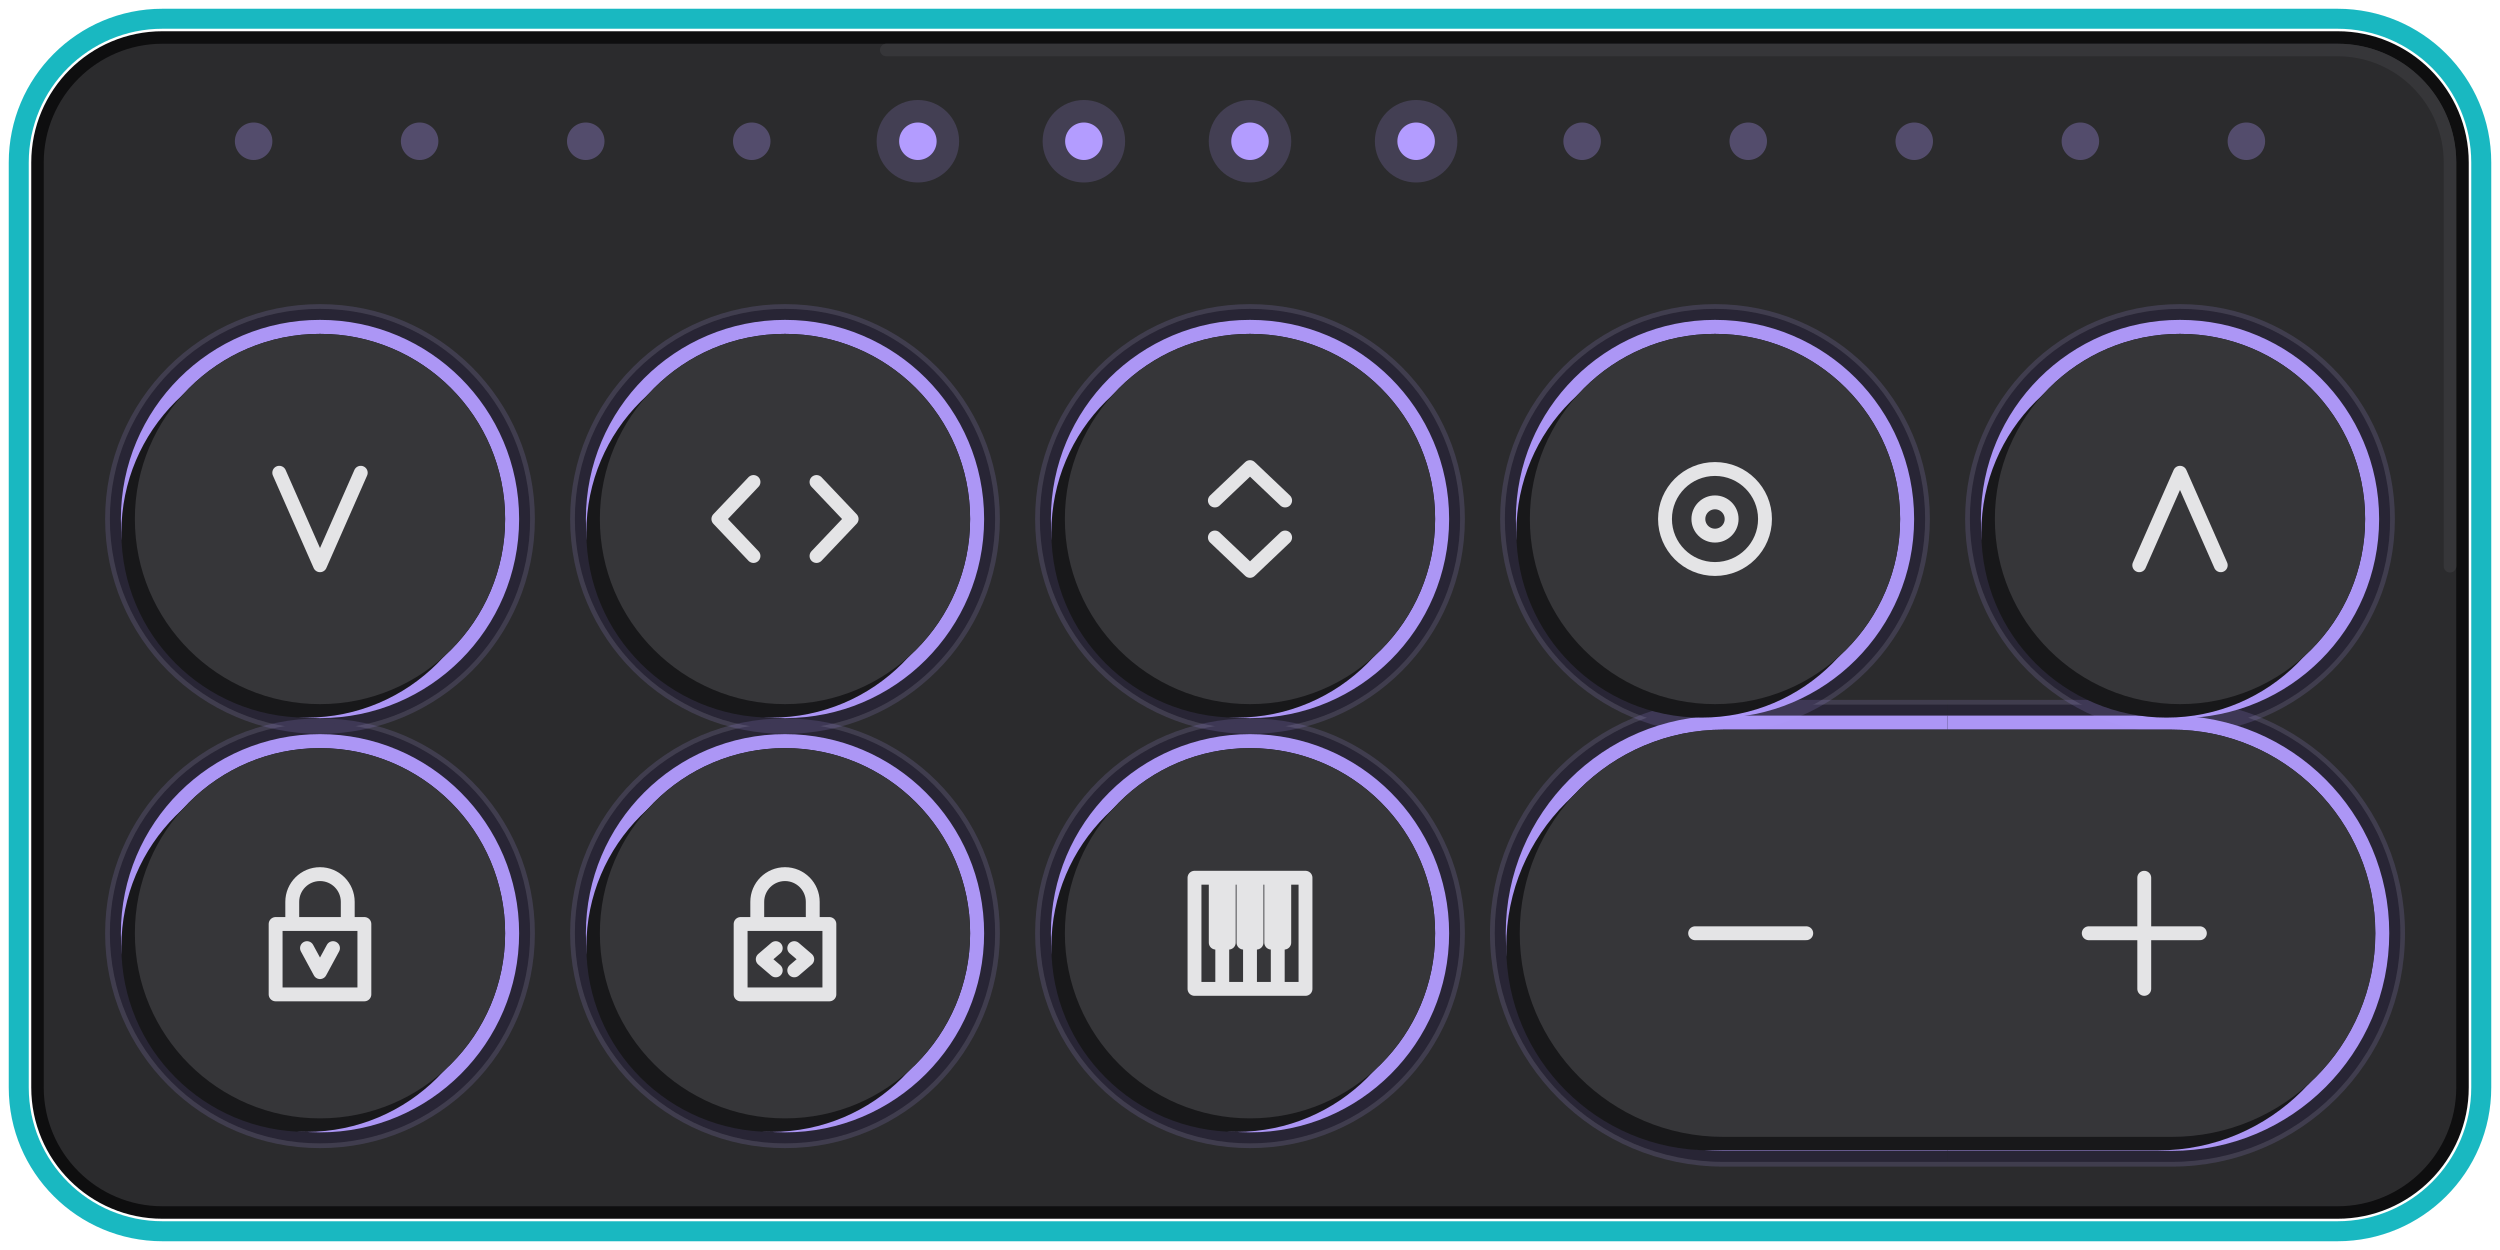
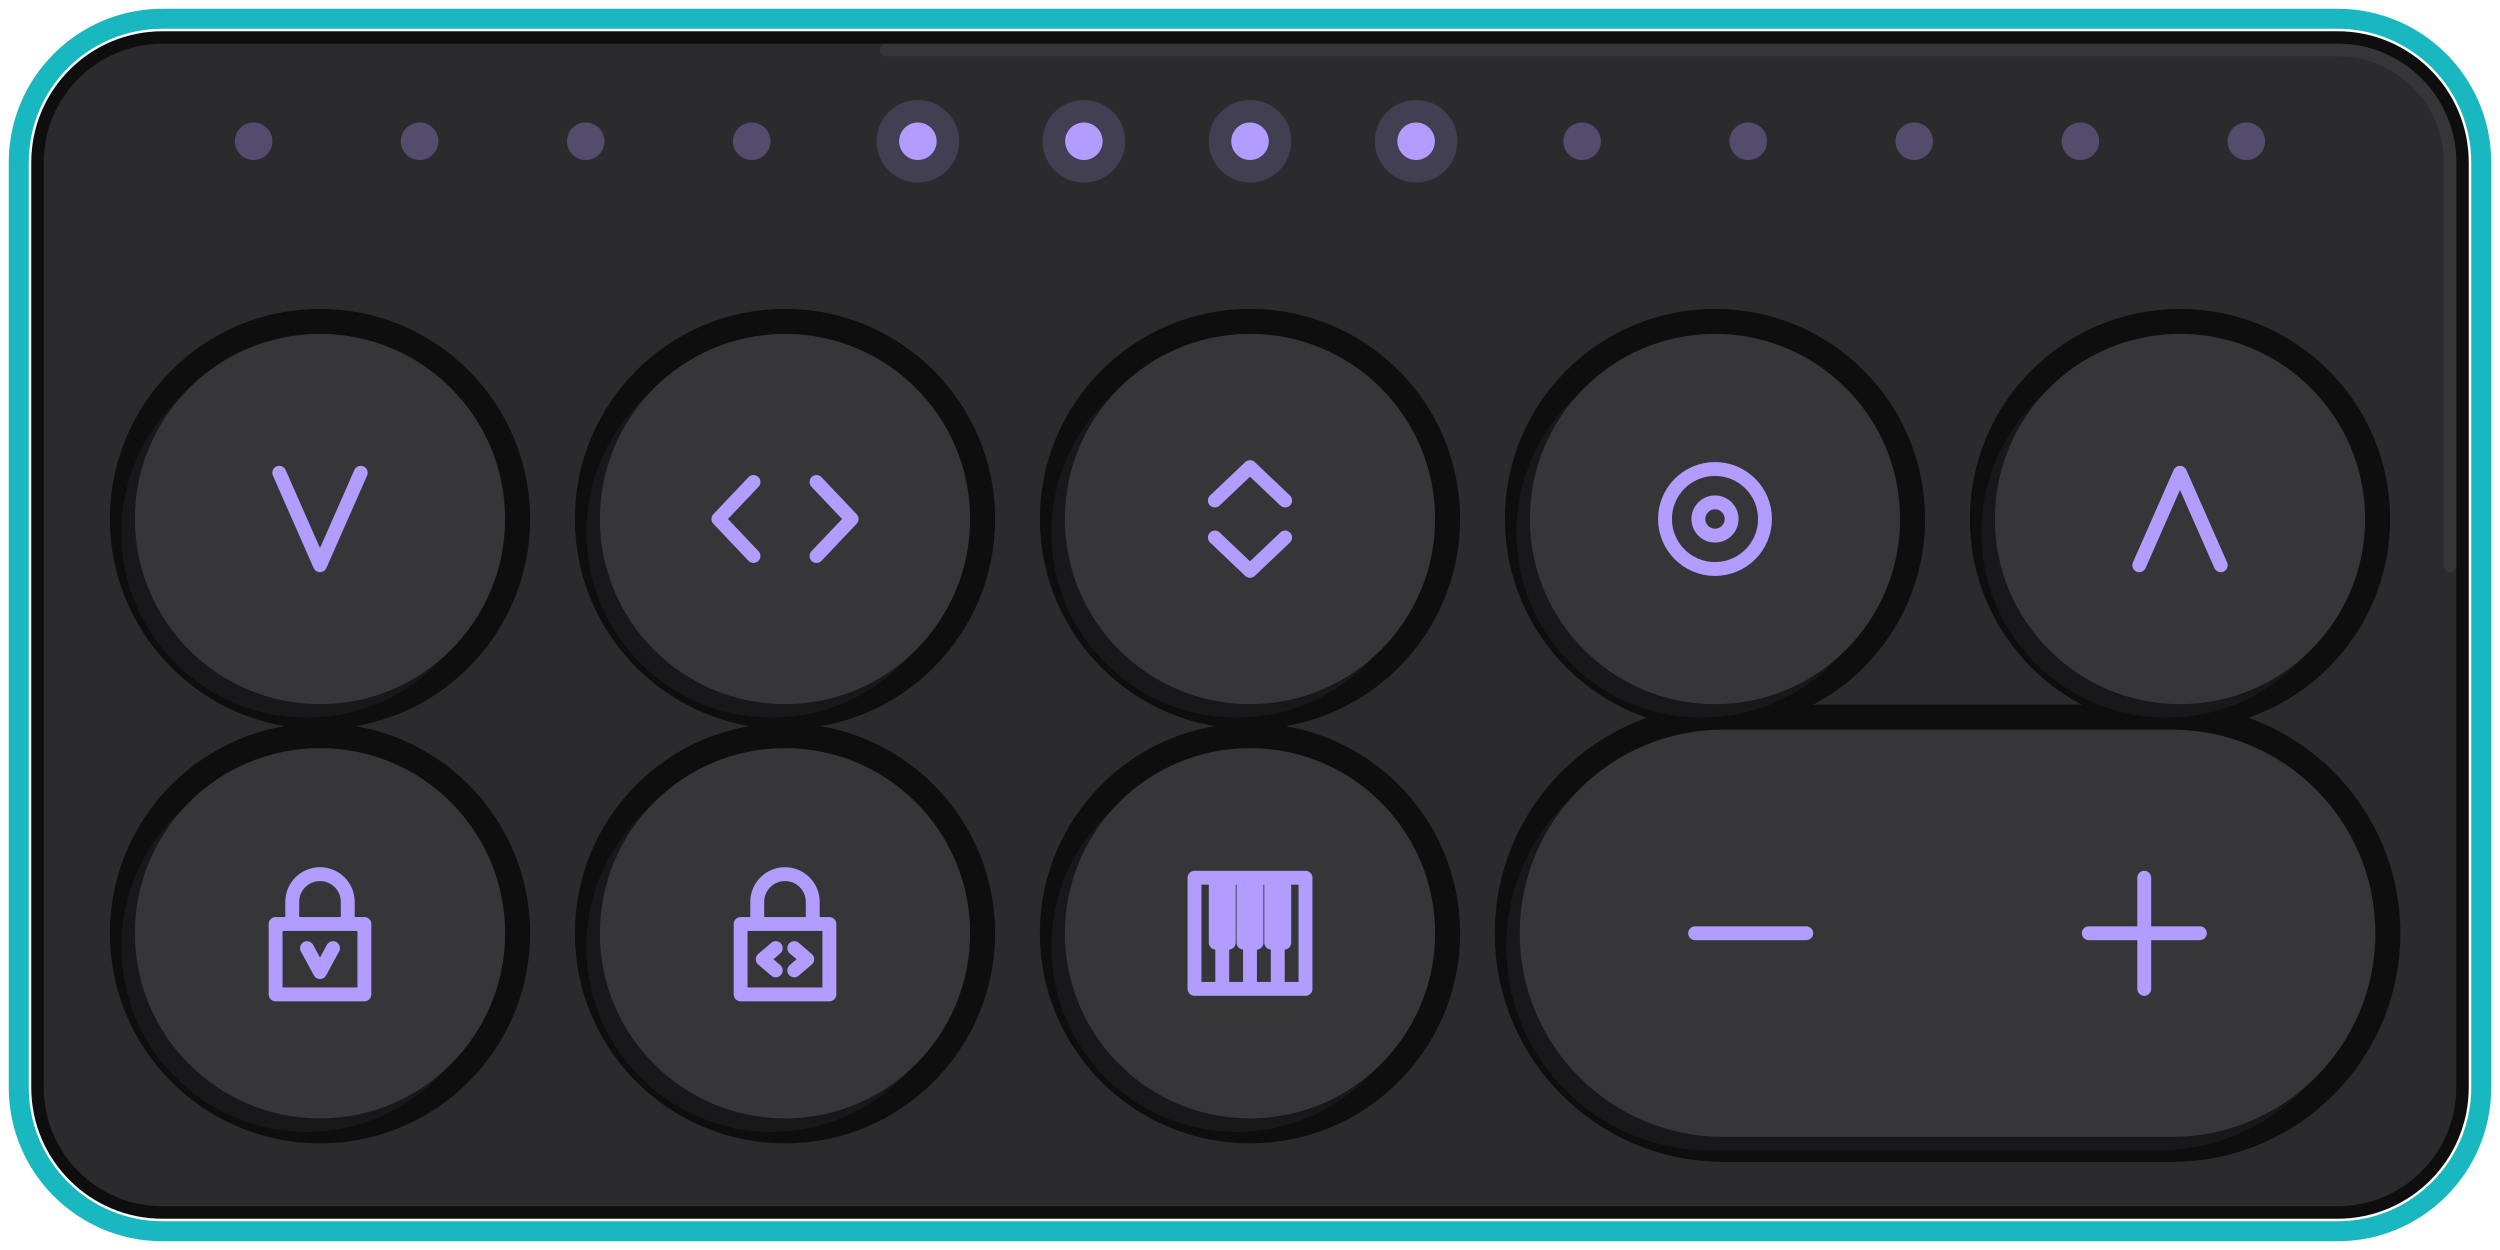
<svg xmlns="http://www.w3.org/2000/svg" viewBox="0 0 200 100" width="200" height="100" data-grab-family="control" data-grab-variant="touch" data-grab-footprint="2x1" data-grab-active-area="7 7 186 86">
  <g id="chassis">
    <rect x="3" y="3" width="194" height="94" rx="10" fill="#2b2b2d" stroke="#0e0e0f" stroke-width="1" />
    <path d="M70.9 4H187A9 9 0 0 1 196 13V45.3" fill="none" stroke="#363639" stroke-width="1" stroke-linecap="round" />
    <circle cx="25.6" cy="41.52" r="16.81" fill="#0e0e0f" />
    <circle cx="62.8" cy="41.52" r="16.81" fill="#0e0e0f" />
    <circle cx="100" cy="41.52" r="16.81" fill="#0e0e0f" />
    <circle cx="137.2" cy="41.52" r="16.81" fill="#0e0e0f" />
    <circle cx="174.4" cy="41.52" r="16.81" fill="#0e0e0f" />
    <circle cx="25.6" cy="74.66" r="16.81" fill="#0e0e0f" />
    <circle cx="62.8" cy="74.66" r="16.81" fill="#0e0e0f" />
    <circle cx="100" cy="74.66" r="16.81" fill="#0e0e0f" />
    <rect x="119.58" y="56.37" width="72.45" height="36.58" rx="18.29" fill="#0e0e0f" />
  </g>
  <g id="led-strip">
    <g id="led-0" opacity="0.3">
      <circle cx="20.29" cy="11.3" r="3.3" fill="#B39CFF" fill-opacity="0" />
      <circle cx="20.29" cy="11.3" r="1.5" fill="#B39CFF" />
    </g>
    <g id="led-1" opacity="0.3">
      <circle cx="33.57" cy="11.3" r="3.3" fill="#B39CFF" fill-opacity="0" />
      <circle cx="33.57" cy="11.3" r="1.5" fill="#B39CFF" />
    </g>
    <g id="led-2" opacity="0.3">
      <circle cx="46.86" cy="11.3" r="3.3" fill="#B39CFF" fill-opacity="0" />
      <circle cx="46.86" cy="11.3" r="1.5" fill="#B39CFF" />
    </g>
    <g id="led-3" opacity="0.3">
      <circle cx="60.14" cy="11.3" r="3.3" fill="#B39CFF" fill-opacity="0" />
      <circle cx="60.14" cy="11.3" r="1.5" fill="#B39CFF" />
    </g>
    <g id="led-4" opacity="1">
      <circle cx="73.43" cy="11.3" r="3.3" fill="#B39CFF" fill-opacity="0.18" />
      <circle cx="73.43" cy="11.3" r="1.5" fill="#B39CFF" />
    </g>
    <g id="led-5" opacity="1">
      <circle cx="86.71" cy="11.3" r="3.3" fill="#B39CFF" fill-opacity="0.18" />
      <circle cx="86.71" cy="11.3" r="1.5" fill="#B39CFF" />
    </g>
    <g id="led-6" opacity="1">
      <circle cx="100" cy="11.3" r="3.3" fill="#B39CFF" fill-opacity="0.18" />
      <circle cx="100" cy="11.3" r="1.5" fill="#B39CFF" />
    </g>
    <g id="led-7" opacity="1">
      <circle cx="113.29" cy="11.3" r="3.3" fill="#B39CFF" fill-opacity="0.18" />
      <circle cx="113.29" cy="11.3" r="1.5" fill="#B39CFF" />
    </g>
    <g id="led-8" opacity="0.3">
      <circle cx="126.57" cy="11.3" r="3.3" fill="#B39CFF" fill-opacity="0" />
      <circle cx="126.57" cy="11.3" r="1.5" fill="#B39CFF" />
    </g>
    <g id="led-9" opacity="0.3">
      <circle cx="139.86" cy="11.3" r="3.3" fill="#B39CFF" fill-opacity="0" />
      <circle cx="139.86" cy="11.3" r="1.5" fill="#B39CFF" />
    </g>
    <g id="led-10" opacity="0.3">
      <circle cx="153.14" cy="11.3" r="3.3" fill="#B39CFF" fill-opacity="0" />
      <circle cx="153.14" cy="11.3" r="1.5" fill="#B39CFF" />
    </g>
    <g id="led-11" opacity="0.3">
      <circle cx="166.43" cy="11.3" r="3.3" fill="#B39CFF" fill-opacity="0" />
      <circle cx="166.43" cy="11.3" r="1.5" fill="#B39CFF" />
    </g>
    <g id="led-12" opacity="0.3">
      <circle cx="179.71" cy="11.3" r="3.3" fill="#B39CFF" fill-opacity="0" />
      <circle cx="179.71" cy="11.3" r="1.5" fill="#B39CFF" />
    </g>
  </g>
-   <g id="button-leds">
-     <g id="btnled-0">
-       <path d="M8.41 41.52a17.19 17.19 0 1 0 34.38 0a17.19 17.19 0 1 0 -34.38 0ZM10.79 41.52a14.81 14.81 0 1 0 29.62 0a14.81 14.81 0 1 0 -29.62 0Z" fill="#B39CFF" fill-opacity="0.16" fill-rule="evenodd" />
-       <path d="M9.67 41.52a15.93 15.93 0 1 0 31.86 0a15.93 15.93 0 1 0 -31.86 0ZM10.79 41.52a14.81 14.81 0 1 0 29.62 0a14.81 14.81 0 1 0 -29.62 0Z" fill="#B39CFF" fill-opacity="0.95" fill-rule="evenodd" />
-     </g>
-     <g id="btnled-1">
-       <path d="M45.61 41.52a17.19 17.19 0 1 0 34.38 0a17.19 17.19 0 1 0 -34.38 0ZM47.99 41.52a14.81 14.81 0 1 0 29.62 0a14.81 14.81 0 1 0 -29.62 0Z" fill="#B39CFF" fill-opacity="0.16" fill-rule="evenodd" />
-       <path d="M46.87 41.52a15.93 15.93 0 1 0 31.86 0a15.93 15.93 0 1 0 -31.86 0ZM47.99 41.52a14.81 14.81 0 1 0 29.62 0a14.81 14.81 0 1 0 -29.62 0Z" fill="#B39CFF" fill-opacity="0.95" fill-rule="evenodd" />
-     </g>
-     <g id="btnled-2">
-       <path d="M82.81 41.52a17.19 17.19 0 1 0 34.38 0a17.19 17.19 0 1 0 -34.38 0ZM85.19 41.52a14.81 14.81 0 1 0 29.62 0a14.81 14.81 0 1 0 -29.62 0Z" fill="#B39CFF" fill-opacity="0.16" fill-rule="evenodd" />
-       <path d="M84.07 41.52a15.93 15.93 0 1 0 31.86 0a15.93 15.93 0 1 0 -31.86 0ZM85.19 41.52a14.81 14.81 0 1 0 29.62 0a14.81 14.81 0 1 0 -29.62 0Z" fill="#B39CFF" fill-opacity="0.95" fill-rule="evenodd" />
-     </g>
-     <g id="btnled-3">
-       <path d="M120.01 41.52a17.19 17.19 0 1 0 34.38 0a17.19 17.19 0 1 0 -34.38 0ZM122.39 41.52a14.81 14.81 0 1 0 29.62 0a14.81 14.81 0 1 0 -29.62 0Z" fill="#B39CFF" fill-opacity="0.16" fill-rule="evenodd" />
-       <path d="M121.27 41.52a15.93 15.93 0 1 0 31.86 0a15.93 15.93 0 1 0 -31.86 0ZM122.39 41.52a14.81 14.81 0 1 0 29.62 0a14.81 14.81 0 1 0 -29.62 0Z" fill="#B39CFF" fill-opacity="0.95" fill-rule="evenodd" />
-     </g>
-     <g id="btnled-4">
-       <path d="M157.21 41.52a17.19 17.19 0 1 0 34.38 0a17.19 17.19 0 1 0 -34.38 0ZM159.59 41.52a14.81 14.81 0 1 0 29.62 0a14.81 14.81 0 1 0 -29.62 0Z" fill="#B39CFF" fill-opacity="0.16" fill-rule="evenodd" />
-       <path d="M158.47 41.52a15.93 15.93 0 1 0 31.86 0a15.93 15.93 0 1 0 -31.86 0ZM159.59 41.52a14.81 14.81 0 1 0 29.62 0a14.81 14.81 0 1 0 -29.62 0Z" fill="#B39CFF" fill-opacity="0.95" fill-rule="evenodd" />
-     </g>
-     <g id="btnled-5">
-       <path d="M8.41 74.66a17.19 17.19 0 1 0 34.38 0a17.19 17.19 0 1 0 -34.38 0ZM10.79 74.66a14.81 14.81 0 1 0 29.62 0a14.81 14.81 0 1 0 -29.62 0Z" fill="#B39CFF" fill-opacity="0.16" fill-rule="evenodd" />
-       <path d="M9.67 74.66a15.93 15.93 0 1 0 31.86 0a15.93 15.93 0 1 0 -31.86 0ZM10.79 74.66a14.81 14.81 0 1 0 29.62 0a14.81 14.81 0 1 0 -29.62 0Z" fill="#B39CFF" fill-opacity="0.95" fill-rule="evenodd" />
-     </g>
-     <g id="btnled-6">
-       <path d="M45.61 74.66a17.19 17.19 0 1 0 34.38 0a17.19 17.19 0 1 0 -34.38 0ZM47.99 74.66a14.81 14.81 0 1 0 29.62 0a14.81 14.81 0 1 0 -29.62 0Z" fill="#B39CFF" fill-opacity="0.16" fill-rule="evenodd" />
-       <path d="M46.87 74.66a15.93 15.93 0 1 0 31.86 0a15.93 15.93 0 1 0 -31.86 0ZM47.99 74.66a14.81 14.81 0 1 0 29.62 0a14.81 14.81 0 1 0 -29.62 0Z" fill="#B39CFF" fill-opacity="0.95" fill-rule="evenodd" />
-     </g>
-     <g id="btnled-7">
-       <path d="M82.81 74.66a17.19 17.19 0 1 0 34.38 0a17.19 17.19 0 1 0 -34.38 0ZM85.19 74.66a14.81 14.81 0 1 0 29.62 0a14.81 14.81 0 1 0 -29.62 0Z" fill="#B39CFF" fill-opacity="0.16" fill-rule="evenodd" />
-       <path d="M84.07 74.66a15.93 15.93 0 1 0 31.86 0a15.93 15.93 0 1 0 -31.86 0ZM85.19 74.66a14.81 14.81 0 1 0 29.62 0a14.81 14.81 0 1 0 -29.62 0Z" fill="#B39CFF" fill-opacity="0.95" fill-rule="evenodd" />
-     </g>
-     <g id="btnled-8">
-       <path d="M155.8 55.99L137.87 55.99A18.67 18.67 0 0 0 137.87 93.33L155.8 93.33ZM155.8 58.37L137.87 58.37A16.29 16.29 0 0 0 137.87 90.95L155.8 90.95Z" fill="#B39CFF" fill-opacity="0.16" fill-rule="evenodd" />
-       <path d="M155.8 57.25L137.87 57.25A17.41 17.41 0 0 0 137.87 92.07L155.8 92.07ZM155.8 58.37L137.87 58.37A16.29 16.29 0 0 0 137.87 90.95L155.8 90.95Z" fill="#B39CFF" fill-opacity="0.95" fill-rule="evenodd" />
-     </g>
-     <g id="btnled-9">
-       <path d="M155.8 55.99L173.73 55.99A18.67 18.67 0 0 1 173.73 93.33L155.8 93.33ZM155.8 58.37L173.73 58.37A16.29 16.29 0 0 1 173.73 90.95L155.8 90.95Z" fill="#B39CFF" fill-opacity="0.16" fill-rule="evenodd" />
-       <path d="M155.8 57.25L173.73 57.25A17.41 17.41 0 0 1 173.73 92.07L155.8 92.07ZM155.8 58.37L173.73 58.37A16.29 16.29 0 0 1 173.73 90.95L155.8 90.95Z" fill="#B39CFF" fill-opacity="0.95" fill-rule="evenodd" />
-     </g>
-   </g>
  <g id="buttons">
    <circle cx="24.52" cy="42.6" r="14.81" fill="#18181a" />
    <circle id="btn-0" cx="25.6" cy="41.52" r="14.81" fill="#363639" />
    <circle cx="61.72" cy="42.6" r="14.81" fill="#18181a" />
    <circle id="btn-1" cx="62.8" cy="41.52" r="14.81" fill="#363639" />
    <circle cx="98.92" cy="42.6" r="14.81" fill="#18181a" />
    <circle id="btn-2" cx="100" cy="41.52" r="14.81" fill="#363639" />
    <circle cx="136.12" cy="42.6" r="14.81" fill="#18181a" />
    <circle id="btn-3" cx="137.2" cy="41.52" r="14.81" fill="#363639" />
    <circle cx="173.32" cy="42.6" r="14.81" fill="#18181a" />
    <circle id="btn-4" cx="174.4" cy="41.52" r="14.81" fill="#363639" />
    <circle cx="24.52" cy="75.74" r="14.81" fill="#18181a" />
    <circle id="btn-5" cx="25.6" cy="74.66" r="14.81" fill="#363639" />
    <circle cx="61.72" cy="75.74" r="14.81" fill="#18181a" />
    <circle id="btn-6" cx="62.8" cy="74.66" r="14.81" fill="#363639" />
    <circle cx="98.92" cy="75.74" r="14.81" fill="#18181a" />
    <circle id="btn-7" cx="100" cy="74.66" r="14.81" fill="#363639" />
    <rect x="120.5" y="59.45" width="68.45" height="32.58" rx="16.29" fill="#18181a" />
    <rect x="121.58" y="58.37" width="68.45" height="32.58" rx="16.29" id="btn-pill" fill="#363639" />
  </g>
  <g id="icons">
    <g id="icon-0">
-       <path d="M22.34 37.82L25.6 45.22L28.86 37.82" fill="none" stroke="#e4e4e6" stroke-width="1.11" stroke-linecap="round" stroke-linejoin="round" />
+       <path d="M22.34 37.82L25.6 45.22L28.86 37.82" fill="none" stroke="#B39CFF" stroke-width="1.11" stroke-linecap="round" stroke-linejoin="round" />
    </g>
    <g id="icon-1">
-       <path d="M60.28 38.56L57.47 41.52L60.28 44.48M65.32 38.56L68.13 41.52L65.32 44.48" fill="none" stroke="#e4e4e6" stroke-width="1.11" stroke-linecap="round" stroke-linejoin="round" />
+       <path d="M60.28 38.56L57.47 41.52L60.28 44.48M65.32 38.56L68.13 41.52L65.32 44.48" fill="none" stroke="#B39CFF" stroke-width="1.11" stroke-linecap="round" stroke-linejoin="round" />
    </g>
    <g id="icon-2">
-       <path d="M97.19 40.04L100 37.37L102.81 40.04M97.19 43L100 45.67L102.81 43" fill="none" stroke="#e4e4e6" stroke-width="1.11" stroke-linecap="round" stroke-linejoin="round" />
+       <path d="M97.19 40.04L100 37.37L102.81 40.04M97.19 43L100 45.67L102.81 43" fill="none" stroke="#B39CFF" stroke-width="1.11" stroke-linecap="round" stroke-linejoin="round" />
    </g>
    <g id="icon-3">
-       <path d="M137.2 37.52A4 4 0 1 1 137.2 45.52A4 4 0 1 1 137.2 37.52ZM137.2 40.19A1.33 1.33 0 1 1 137.2 42.85A1.33 1.33 0 1 1 137.2 40.19Z" fill="none" stroke="#e4e4e6" stroke-width="1.11" stroke-linecap="round" stroke-linejoin="round" />
+       <path d="M137.2 37.52A4 4 0 1 1 137.2 45.52A4 4 0 1 1 137.2 37.52ZM137.2 40.19A1.33 1.33 0 1 1 137.2 42.85A1.33 1.33 0 1 1 137.2 40.19Z" fill="none" stroke="#B39CFF" stroke-width="1.11" stroke-linecap="round" stroke-linejoin="round" />
    </g>
    <g id="icon-4">
-       <path d="M171.14 45.22L174.4 37.82L177.66 45.22" fill="none" stroke="#e4e4e6" stroke-width="1.11" stroke-linecap="round" stroke-linejoin="round" />
+       <path d="M171.14 45.22L174.4 37.82L177.66 45.22" fill="none" stroke="#B39CFF" stroke-width="1.11" stroke-linecap="round" stroke-linejoin="round" />
    </g>
    <g id="icon-5">
-       <path d="M22.05 73.92H29.15V79.55H22.05ZM23.38 73.92V72.15A2.22 2.22 0 0 1 27.82 72.15V73.92M24.56 75.85L25.6 77.77L26.64 75.85" fill="none" stroke="#e4e4e6" stroke-width="1.11" stroke-linecap="round" stroke-linejoin="round" />
+       <path d="M22.05 73.92H29.15V79.55H22.05ZM23.38 73.92V72.15A2.22 2.22 0 0 1 27.82 72.15V73.92M24.56 75.85L25.6 77.77L26.64 75.85" fill="none" stroke="#B39CFF" stroke-width="1.11" stroke-linecap="round" stroke-linejoin="round" />
    </g>
    <g id="icon-6">
-       <path d="M59.25 73.92H66.35V79.55H59.25ZM60.58 73.92V72.15A2.22 2.22 0 0 1 65.02 72.15V73.92M62.06 75.85L61.02 76.74L62.06 77.63M63.54 75.85L64.58 76.74L63.54 77.63" fill="none" stroke="#e4e4e6" stroke-width="1.11" stroke-linecap="round" stroke-linejoin="round" />
+       <path d="M59.25 73.92H66.35V79.55H59.25ZM60.58 73.92V72.15A2.22 2.22 0 0 1 65.02 72.15V73.92M62.06 75.85L61.02 76.74L62.06 77.63M63.54 75.85L64.58 76.74L63.54 77.63" fill="none" stroke="#B39CFF" stroke-width="1.11" stroke-linecap="round" stroke-linejoin="round" />
    </g>
    <g id="icon-7">
-       <path d="M95.56 70.22H104.44V79.11H95.56ZM97.26 70.22V75.41H98.3V70.22M97.78 75.41V79.11M99.48 70.22V75.41H100.52V70.22M100 75.41V79.11M101.7 70.22V75.41H102.74V70.22M102.22 75.41V79.11" fill="none" stroke="#e4e4e6" stroke-width="1.11" stroke-linecap="round" stroke-linejoin="round" />
+       <path d="M95.56 70.22H104.44V79.11H95.56ZM97.26 70.22V75.41H98.3V70.22M97.78 75.41V79.11M99.48 70.22V75.41H100.52V70.22M100 75.41V79.11M101.7 70.22V75.41H102.74V70.22M102.22 75.41V79.11" fill="none" stroke="#B39CFF" stroke-width="1.11" stroke-linecap="round" stroke-linejoin="round" />
    </g>
-     <path id="icon-8" d="M135.61 74.66H144.5" fill="none" stroke="#e4e4e6" stroke-width="1.11" stroke-linecap="round" />
-     <path id="icon-9" d="M167.1 74.66H175.99M171.54 70.22V79.11" fill="none" stroke="#e4e4e6" stroke-width="1.11" stroke-linecap="round" />
+     <path id="icon-8" d="M135.61 74.66H144.5" fill="none" stroke="#B39CFF" stroke-width="1.11" stroke-linecap="round" />
+     <path id="icon-9" d="M167.1 74.66H175.99M171.54 70.22V79.11" fill="none" stroke="#B39CFF" stroke-width="1.11" stroke-linecap="round" />
  </g>
  <rect x="1.5" y="1.5" width="197" height="97" rx="11.5" id="selection-frame" fill="none" stroke="#00B0BB" stroke-width="1.6" stroke-opacity="0.9" />
  <g id="live-overlay" />
</svg>
